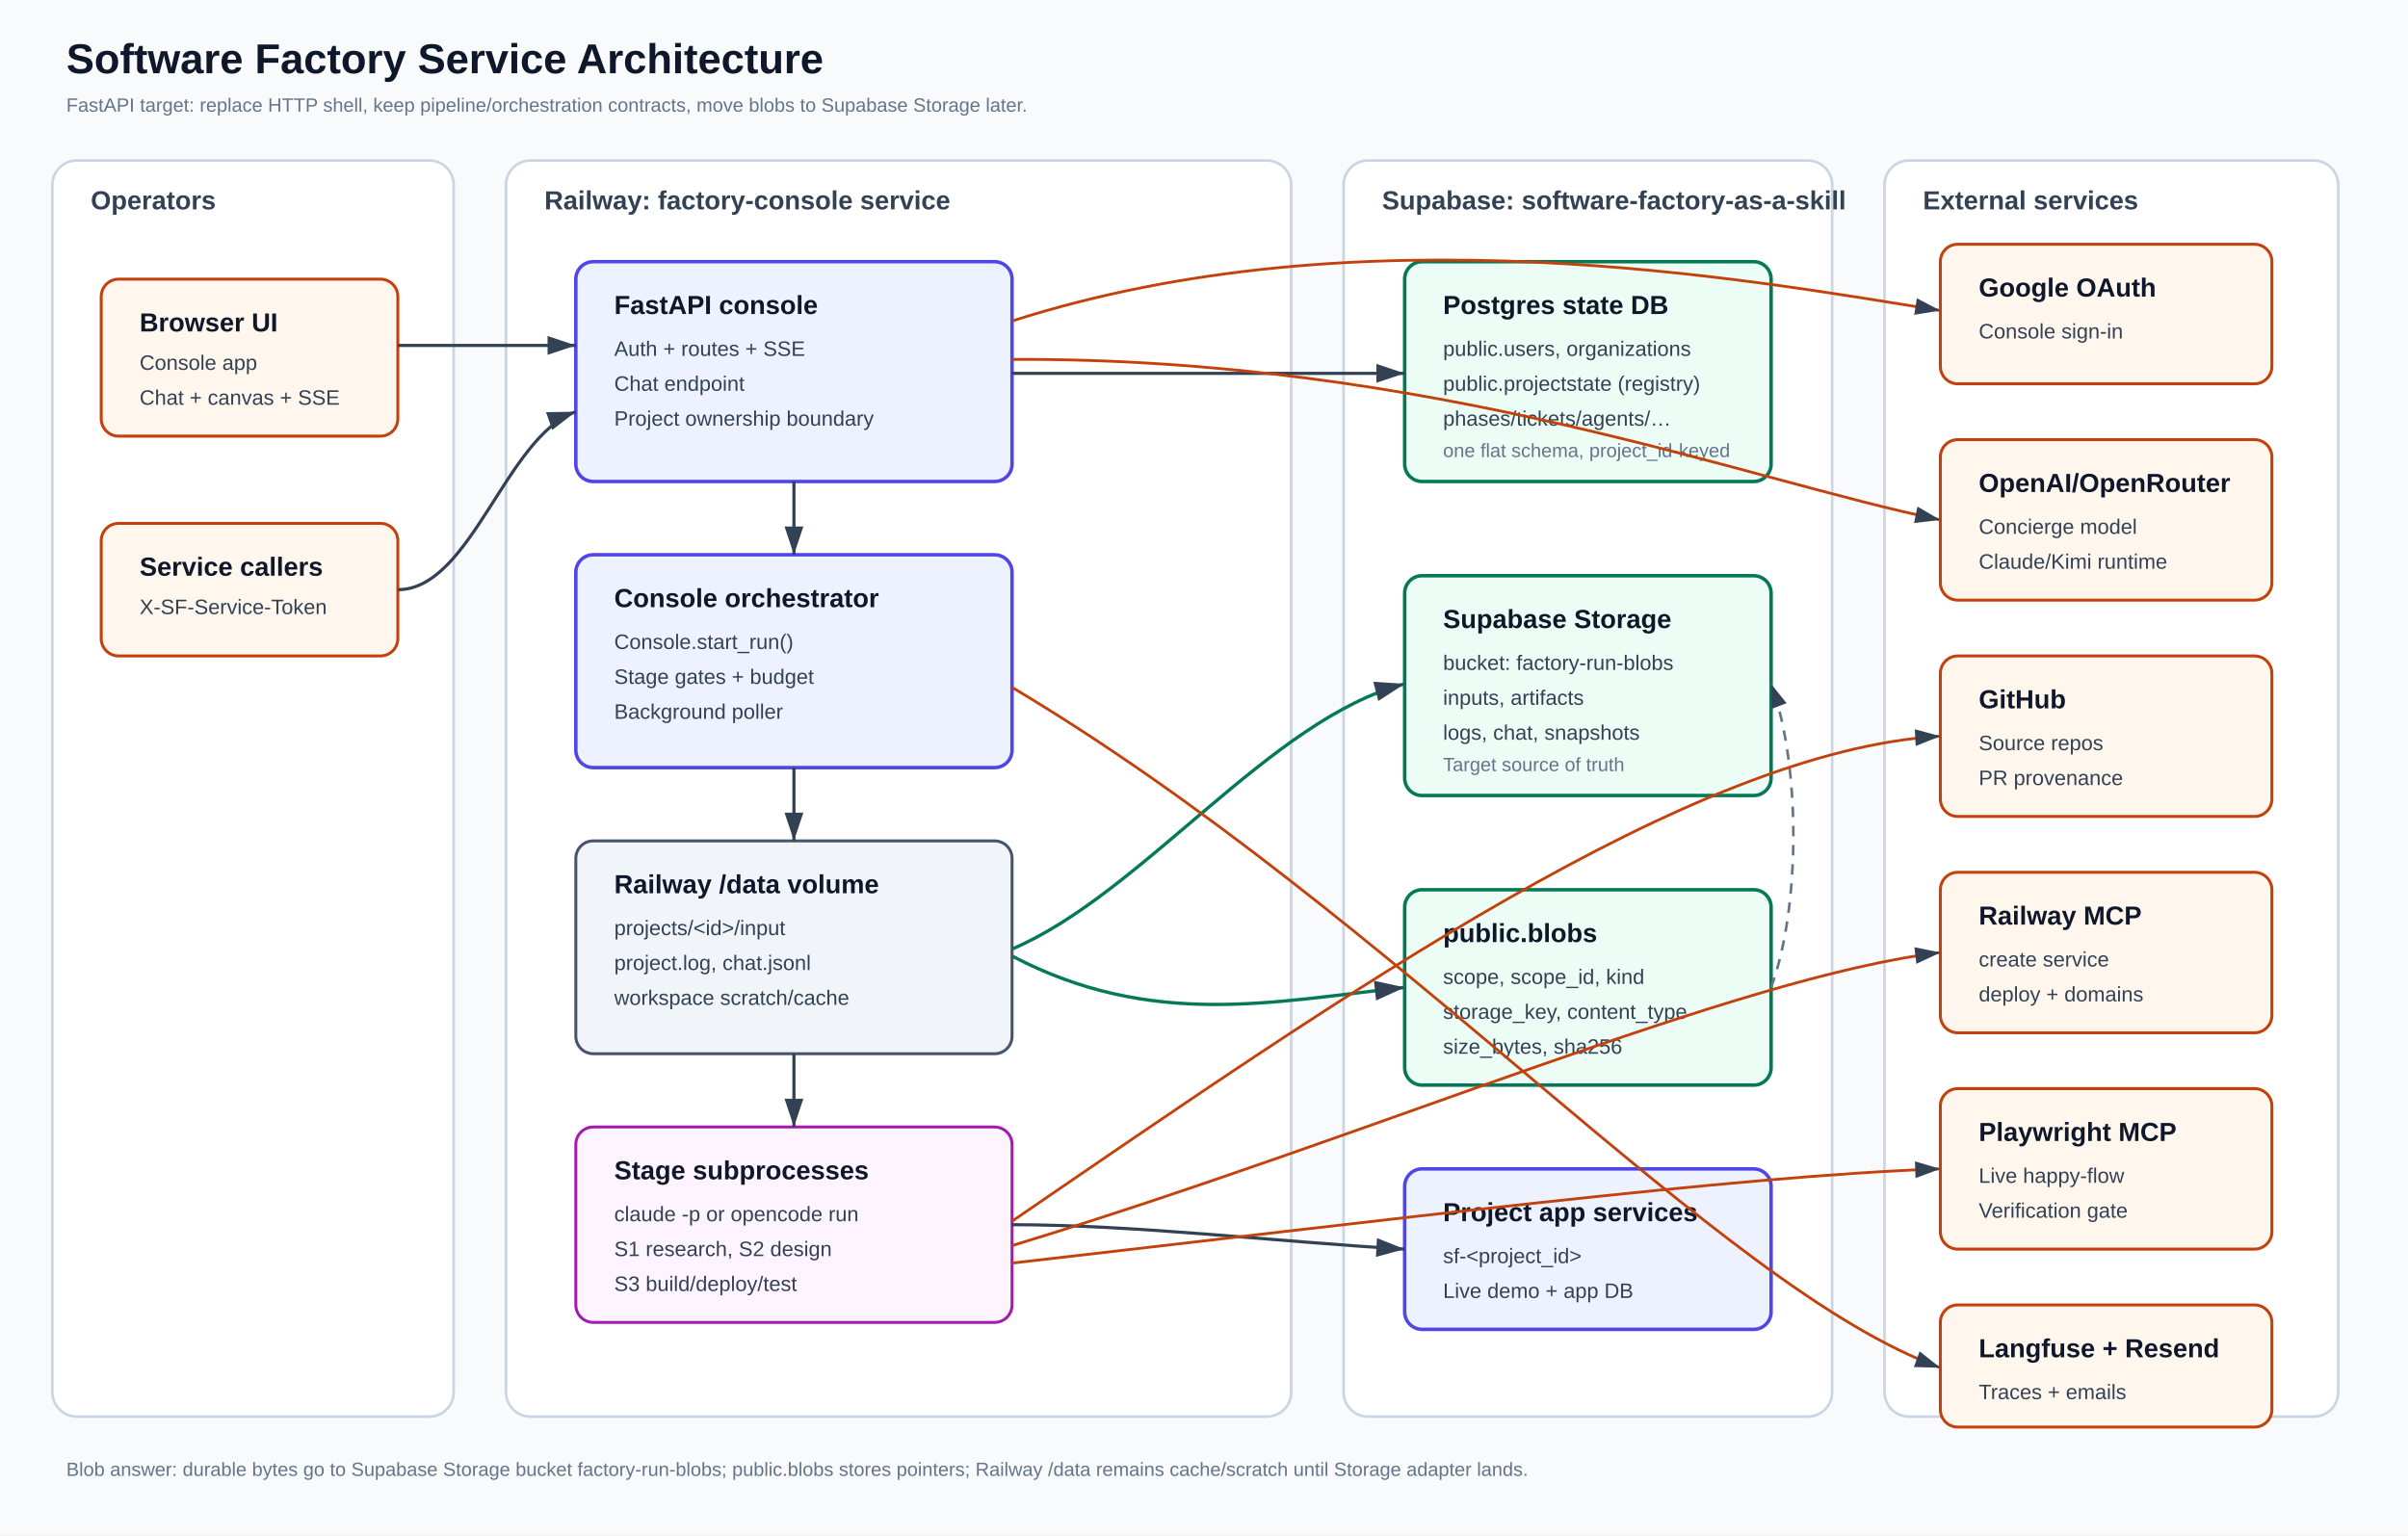
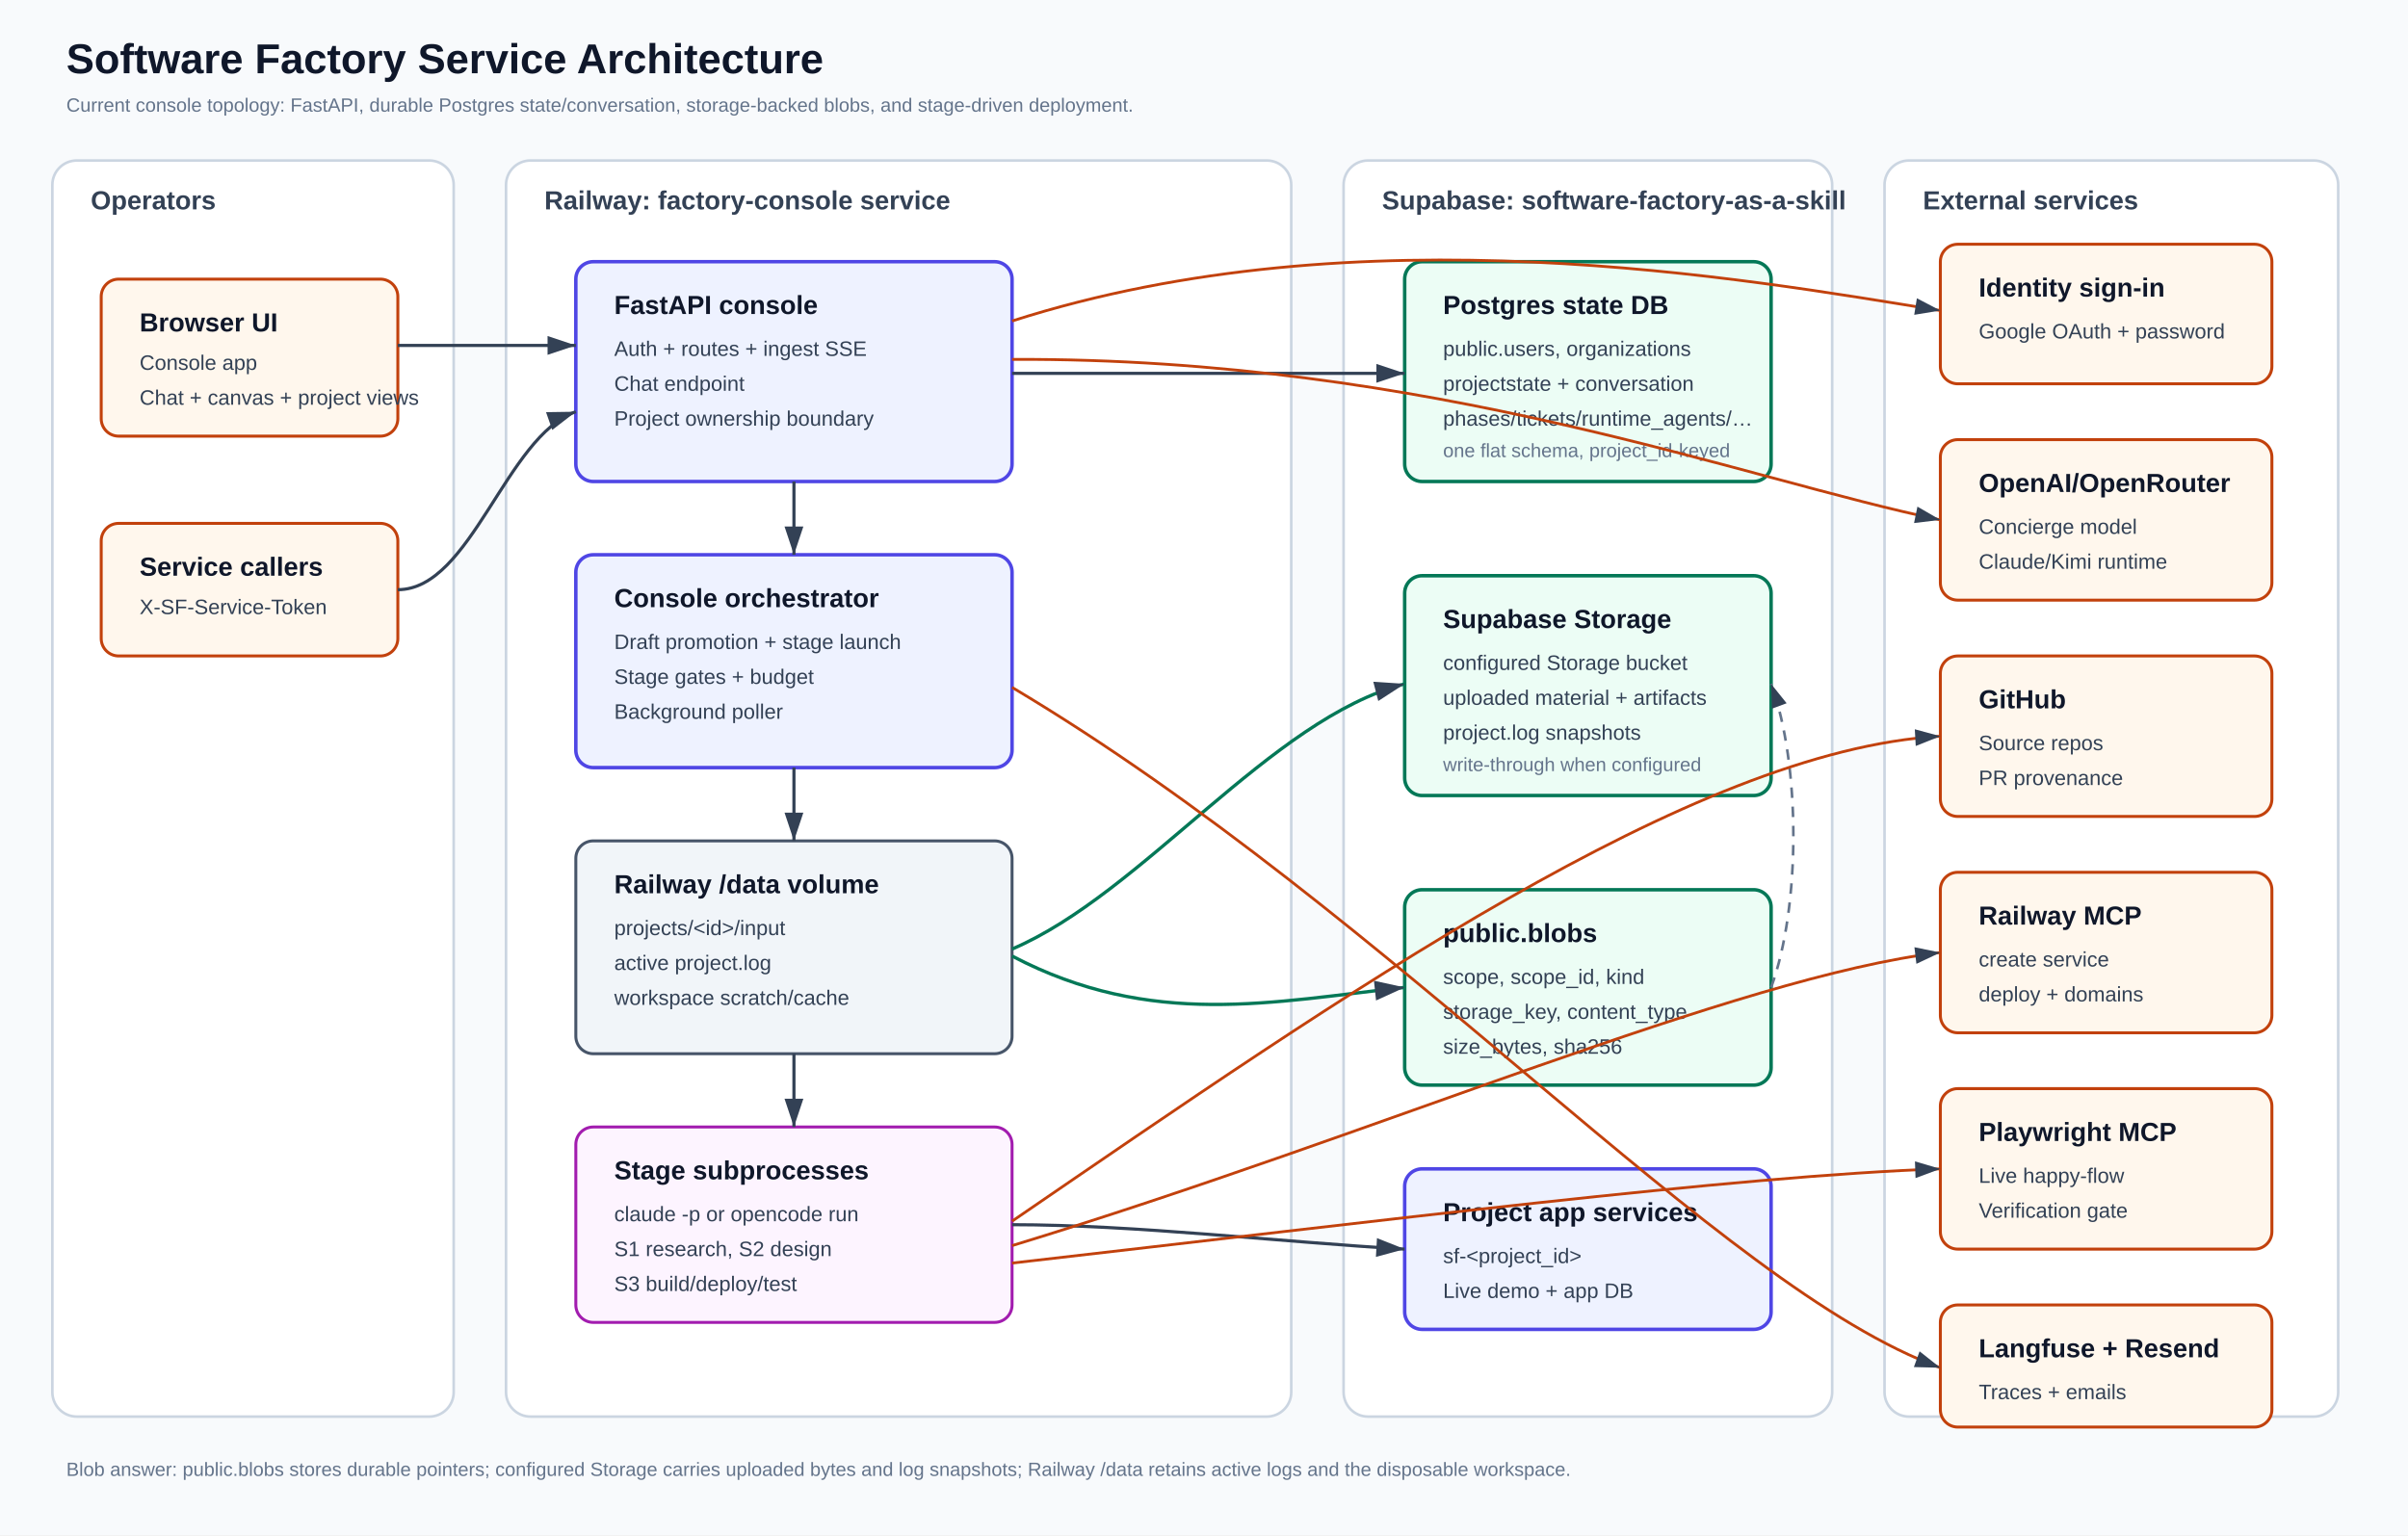
<svg xmlns="http://www.w3.org/2000/svg" width="1380" height="880" viewBox="0 0 1380 880" role="img" aria-labelledby="title desc">
  <defs>
    <marker id="arrow" markerWidth="10" markerHeight="10" refX="9" refY="3" orient="auto" markerUnits="strokeWidth">
      <path d="M0,0 L0,6 L9,3 z" fill="#334155" />
    </marker>
    <style>
      .bg { fill: #f8fafc; }
      .zone { fill: #ffffff; stroke: #cbd5e1; stroke-width: 1.5; rx: 14; }
      .railway { fill: #eef2ff; stroke: #4f46e5; stroke-width: 2; rx: 10; }
      .supabase { fill: #ecfdf5; stroke: #047857; stroke-width: 2; rx: 10; }
      .external { fill: #fff7ed; stroke: #c2410c; stroke-width: 1.7; rx: 10; }
      .agent { fill: #fdf4ff; stroke: #a21caf; stroke-width: 1.7; rx: 10; }
      .volume { fill: #f1f5f9; stroke: #475569; stroke-width: 1.7; rx: 10; }
      .title { font: 700 24px Arial, sans-serif; fill: #0f172a; }
      .zone-title { font: 700 15px Arial, sans-serif; fill: #334155; }
      .label { font: 700 15px Arial, sans-serif; fill: #0f172a; }
      .text { font: 12px Arial, sans-serif; fill: #334155; }
      .tiny { font: 11px Arial, sans-serif; fill: #64748b; }
      .edge { stroke: #334155; stroke-width: 1.8; fill: none; marker-end: url(#arrow); }
      .edge-soft { stroke: #64748b; stroke-width: 1.5; fill: none; stroke-dasharray: 6 5; marker-end: url(#arrow); }
      .edge-green { stroke: #047857; stroke-width: 1.9; fill: none; marker-end: url(#arrow); }
      .edge-orange { stroke: #c2410c; stroke-width: 1.6; fill: none; marker-end: url(#arrow); }
    </style>
  </defs>
  <rect class="bg" x="0" y="0" width="1380" height="880" />
  <text class="title" x="38" y="42">Software Factory Service Architecture</text>
-   <text class="tiny" x="38" y="64">FastAPI target: replace HTTP shell, keep pipeline/orchestration contracts, move blobs to Supabase Storage later.</text>
+   <text class="tiny" x="38" y="64">Current console topology: FastAPI, durable Postgres state/conversation, storage-backed blobs, and stage-driven deployment.</text>
  <rect class="zone" x="30" y="92" width="230" height="720" />
  <text class="zone-title" x="52" y="120">Operators</text>
  <rect class="zone" x="290" y="92" width="450" height="720" />
  <text class="zone-title" x="312" y="120">Railway: factory-console service</text>
  <rect class="zone" x="770" y="92" width="280" height="720" />
  <text class="zone-title" x="792" y="120">Supabase: software-factory-as-a-skill</text>
  <rect class="zone" x="1080" y="92" width="260" height="720" />
  <text class="zone-title" x="1102" y="120">External services</text>
  <rect class="external" x="58" y="160" width="170" height="90" />
  <text class="label" x="80" y="190">Browser UI</text>
  <text class="text" x="80" y="212">Console app</text>
-   <text class="text" x="80" y="232">Chat + canvas + SSE</text>
+   <text class="text" x="80" y="232">Chat + canvas + project views</text>
  <rect class="external" x="58" y="300" width="170" height="76" />
  <text class="label" x="80" y="330">Service callers</text>
  <text class="text" x="80" y="352">X-SF-Service-Token</text>
  <rect class="railway" x="330" y="150" width="250" height="126" />
  <text class="label" x="352" y="180">FastAPI console</text>
-   <text class="text" x="352" y="204">Auth + routes + SSE</text>
+   <text class="text" x="352" y="204">Auth + routes + ingest SSE</text>
  <text class="text" x="352" y="224">Chat endpoint</text>
  <text class="text" x="352" y="244">Project ownership boundary</text>
  <rect class="railway" x="330" y="318" width="250" height="122" />
  <text class="label" x="352" y="348">Console orchestrator</text>
-   <text class="text" x="352" y="372">Console.start_run()</text>
+   <text class="text" x="352" y="372">Draft promotion + stage launch</text>
  <text class="text" x="352" y="392">Stage gates + budget</text>
  <text class="text" x="352" y="412">Background poller</text>
  <rect class="volume" x="330" y="482" width="250" height="122" />
  <text class="label" x="352" y="512">Railway /data volume</text>
  <text class="text" x="352" y="536">projects/&lt;id&gt;/input</text>
-   <text class="text" x="352" y="556">project.log, chat.jsonl</text>
+   <text class="text" x="352" y="556">active project.log</text>
  <text class="text" x="352" y="576">workspace scratch/cache</text>
  <rect class="agent" x="330" y="646" width="250" height="112" />
  <text class="label" x="352" y="676">Stage subprocesses</text>
  <text class="text" x="352" y="700">claude -p or opencode run</text>
  <text class="text" x="352" y="720">S1 research, S2 design</text>
  <text class="text" x="352" y="740">S3 build/deploy/test</text>
  <rect class="supabase" x="805" y="150" width="210" height="126" />
  <text class="label" x="827" y="180">Postgres state DB</text>
  <text class="text" x="827" y="204">public.users, organizations</text>
-   <text class="text" x="827" y="224">public.projectstate (registry)</text>
-   <text class="text" x="827" y="244">phases/tickets/agents/…</text>
+   <text class="text" x="827" y="224">projectstate + conversation</text>
+   <text class="text" x="827" y="244">phases/tickets/runtime_agents/…</text>
  <text class="tiny" x="827" y="262">one flat schema, project_id-keyed</text>
  <rect class="supabase" x="805" y="330" width="210" height="126" />
  <text class="label" x="827" y="360">Supabase Storage</text>
-   <text class="text" x="827" y="384">bucket: factory-run-blobs</text>
-   <text class="text" x="827" y="404">inputs, artifacts</text>
-   <text class="text" x="827" y="424">logs, chat, snapshots</text>
-   <text class="tiny" x="827" y="442">Target source of truth</text>
+   <text class="text" x="827" y="384">configured Storage bucket</text>
+   <text class="text" x="827" y="404">uploaded material + artifacts</text>
+   <text class="text" x="827" y="424">project.log snapshots</text>
+   <text class="tiny" x="827" y="442">write-through when configured</text>
  <rect class="supabase" x="805" y="510" width="210" height="112" />
  <text class="label" x="827" y="540">public.blobs</text>
  <text class="text" x="827" y="564">scope, scope_id, kind</text>
  <text class="text" x="827" y="584">storage_key, content_type</text>
  <text class="text" x="827" y="604">size_bytes, sha256</text>
  <rect class="railway" x="805" y="670" width="210" height="92" />
  <text class="label" x="827" y="700">Project app services</text>
  <text class="text" x="827" y="724">sf-&lt;project_id&gt;</text>
  <text class="text" x="827" y="744">Live demo + app DB</text>
  <rect class="external" x="1112" y="140" width="190" height="80" />
-   <text class="label" x="1134" y="170">Google OAuth</text>
-   <text class="text" x="1134" y="194">Console sign-in</text>
+   <text class="label" x="1134" y="170">Identity sign-in</text>
+   <text class="text" x="1134" y="194">Google OAuth + password</text>
  <rect class="external" x="1112" y="252" width="190" height="92" />
  <text class="label" x="1134" y="282">OpenAI/OpenRouter</text>
  <text class="text" x="1134" y="306">Concierge model</text>
  <text class="text" x="1134" y="326">Claude/Kimi runtime</text>
  <rect class="external" x="1112" y="376" width="190" height="92" />
  <text class="label" x="1134" y="406">GitHub</text>
  <text class="text" x="1134" y="430">Source repos</text>
  <text class="text" x="1134" y="450">PR provenance</text>
  <rect class="external" x="1112" y="500" width="190" height="92" />
  <text class="label" x="1134" y="530">Railway MCP</text>
  <text class="text" x="1134" y="554">create service</text>
  <text class="text" x="1134" y="574">deploy + domains</text>
  <rect class="external" x="1112" y="624" width="190" height="92" />
  <text class="label" x="1134" y="654">Playwright MCP</text>
  <text class="text" x="1134" y="678">Live happy-flow</text>
  <text class="text" x="1134" y="698">Verification gate</text>
  <rect class="external" x="1112" y="748" width="190" height="70" />
  <text class="label" x="1134" y="778">Langfuse + Resend</text>
  <text class="text" x="1134" y="802">Traces + emails</text>
  <path class="edge" d="M228 198 C270 198, 290 198, 330 198" />
  <path class="edge" d="M228 338 C270 338, 290 250, 330 236" />
  <path class="edge" d="M455 276 L455 318" />
  <path class="edge" d="M455 440 L455 482" />
  <path class="edge" d="M455 604 L455 646" />
  <path class="edge" d="M580 214 C668 214, 725 214, 805 214" />
  <path class="edge-green" d="M580 544 C655 512, 728 412, 805 392" />
  <path class="edge-green" d="M580 548 C660 590, 730 574, 805 566" />
  <path class="edge-soft" d="M1015 566 C1032 520, 1032 438, 1015 392" />
  <path class="edge" d="M580 702 C650 702, 735 712, 805 716" />
  <path class="edge-orange" d="M580 184 C780 120, 1000 160, 1112 178" />
  <path class="edge-orange" d="M580 206 C820 205, 1000 275, 1112 298" />
  <path class="edge-orange" d="M580 700 C770 570, 970 430, 1112 422" />
  <path class="edge-orange" d="M580 714 C790 650, 995 560, 1112 546" />
  <path class="edge-orange" d="M580 724 C790 700, 995 674, 1112 670" />
  <path class="edge-orange" d="M580 394 C800 525, 985 738, 1112 784" />
-   <text class="tiny" x="38" y="846">Blob answer: durable bytes go to Supabase Storage bucket factory-run-blobs; public.blobs stores pointers; Railway /data remains cache/scratch until Storage adapter lands.</text>
+   <text class="tiny" x="38" y="846">Blob answer: public.blobs stores durable pointers; configured Storage carries uploaded bytes and log snapshots; Railway /data retains active logs and the disposable workspace.</text>
</svg>
